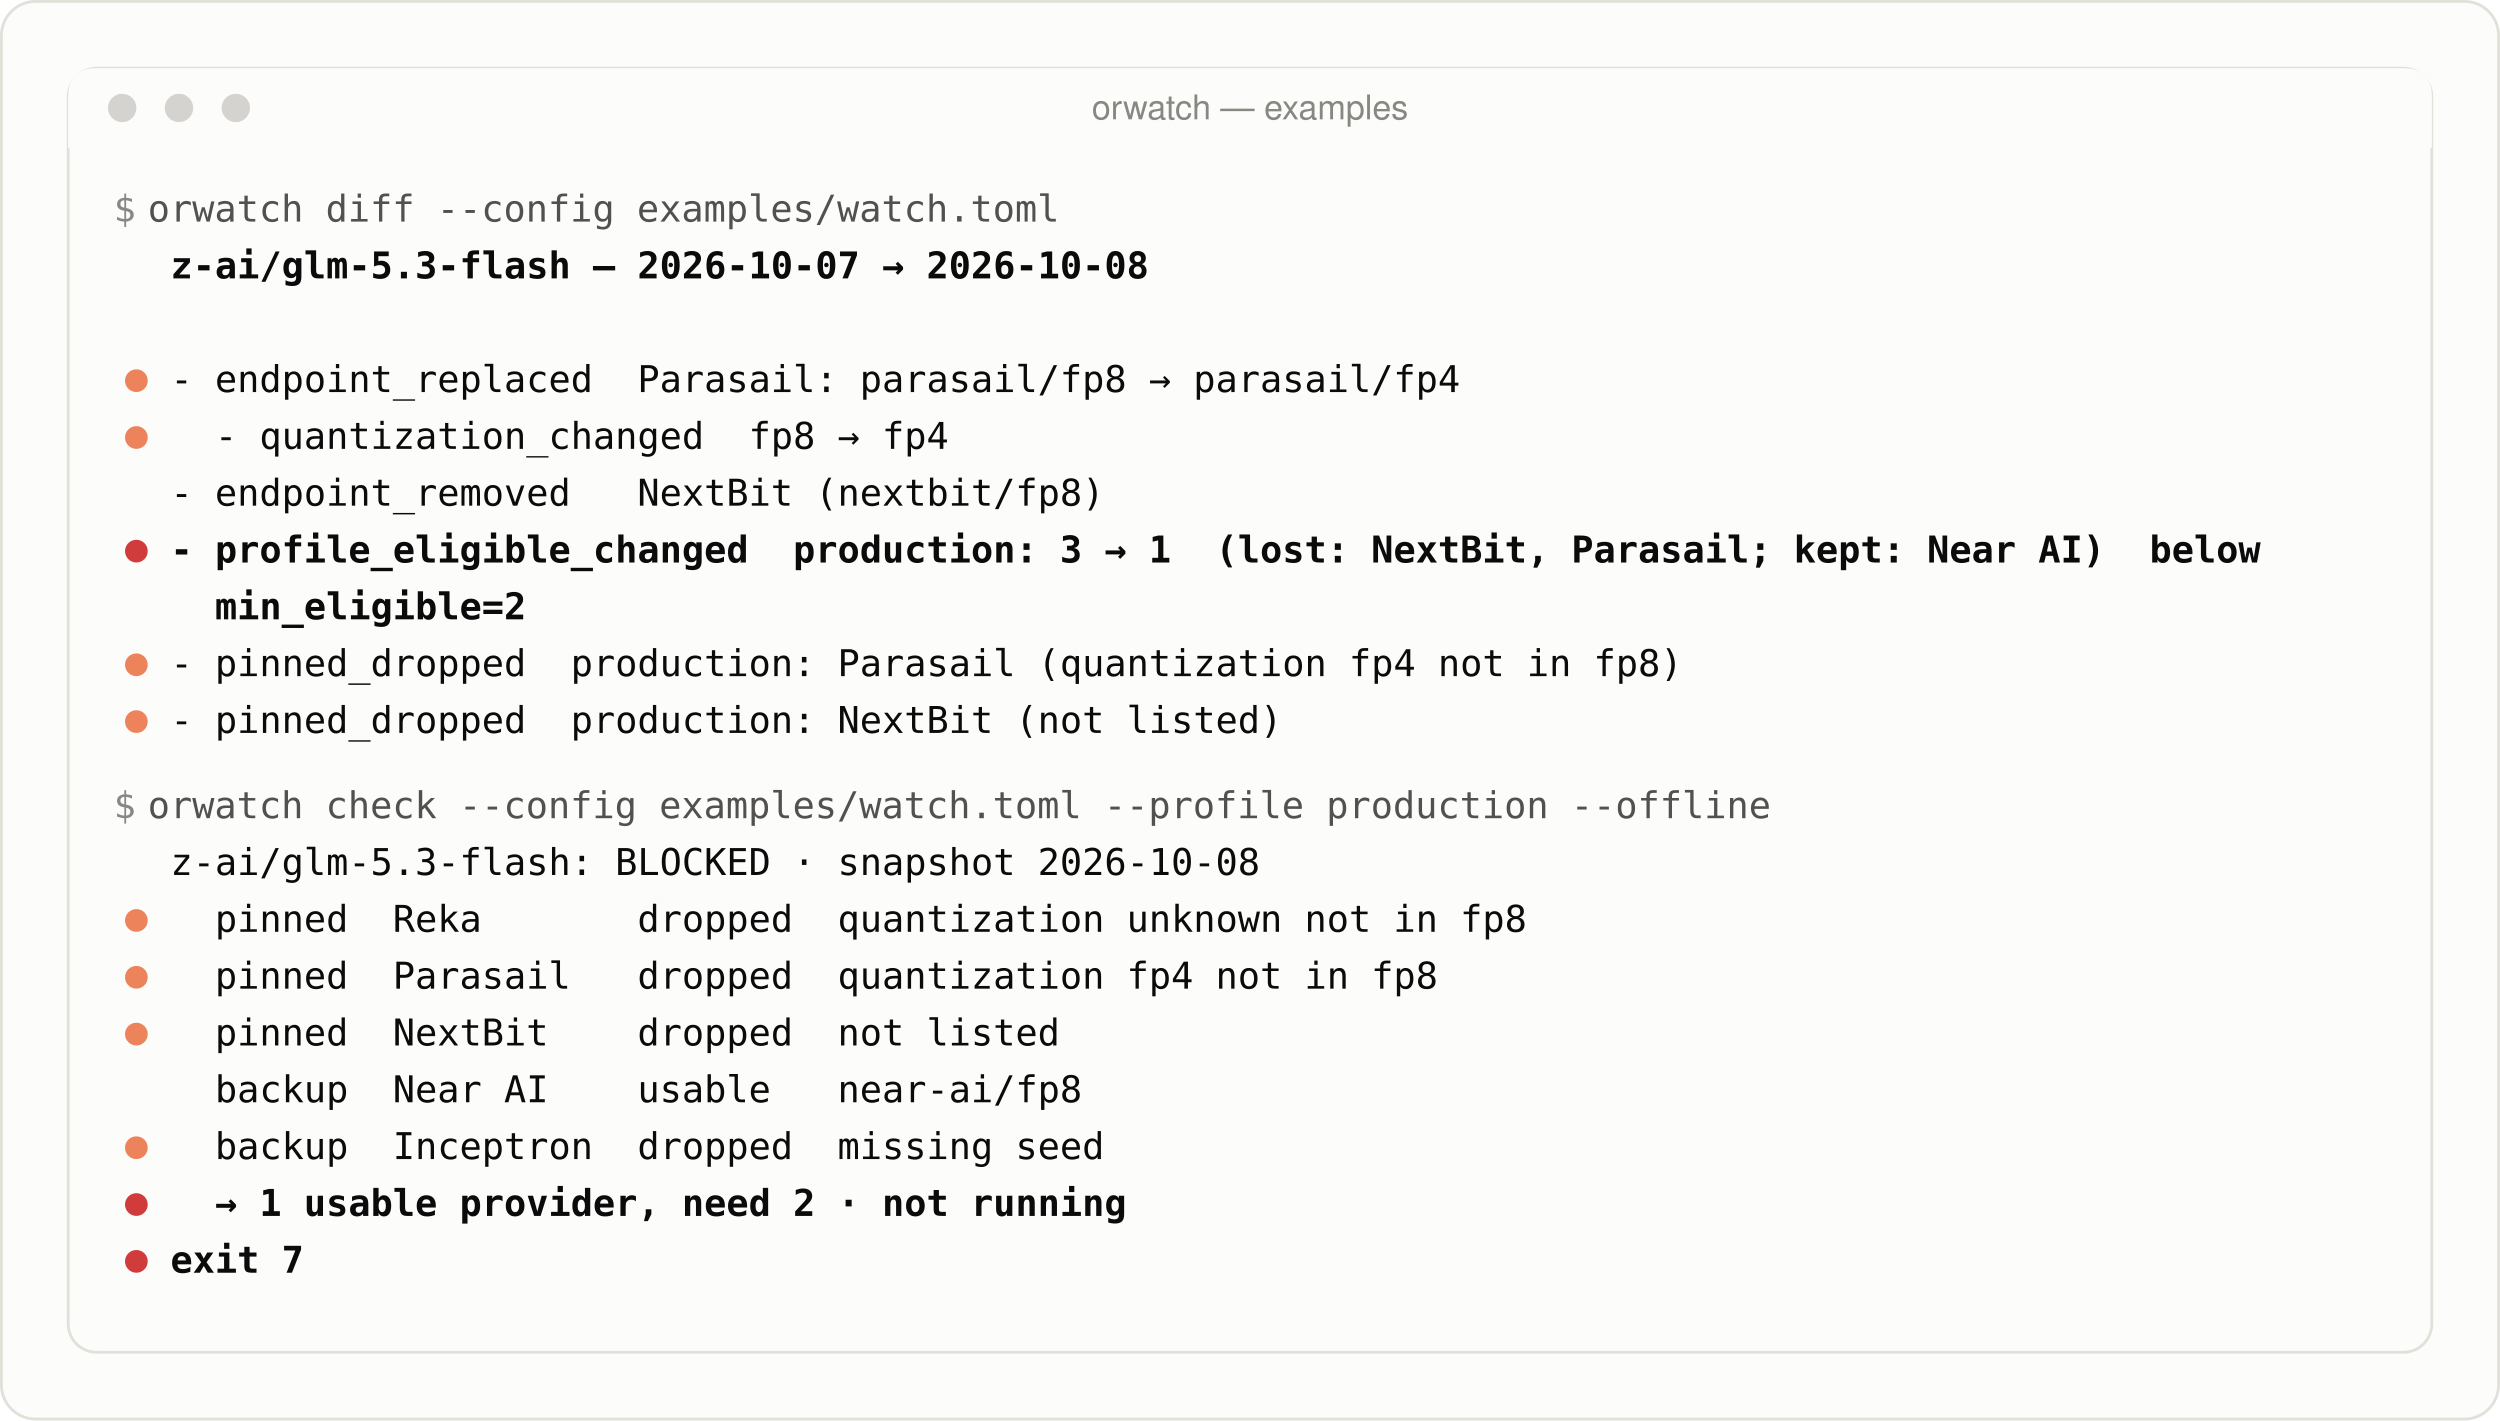
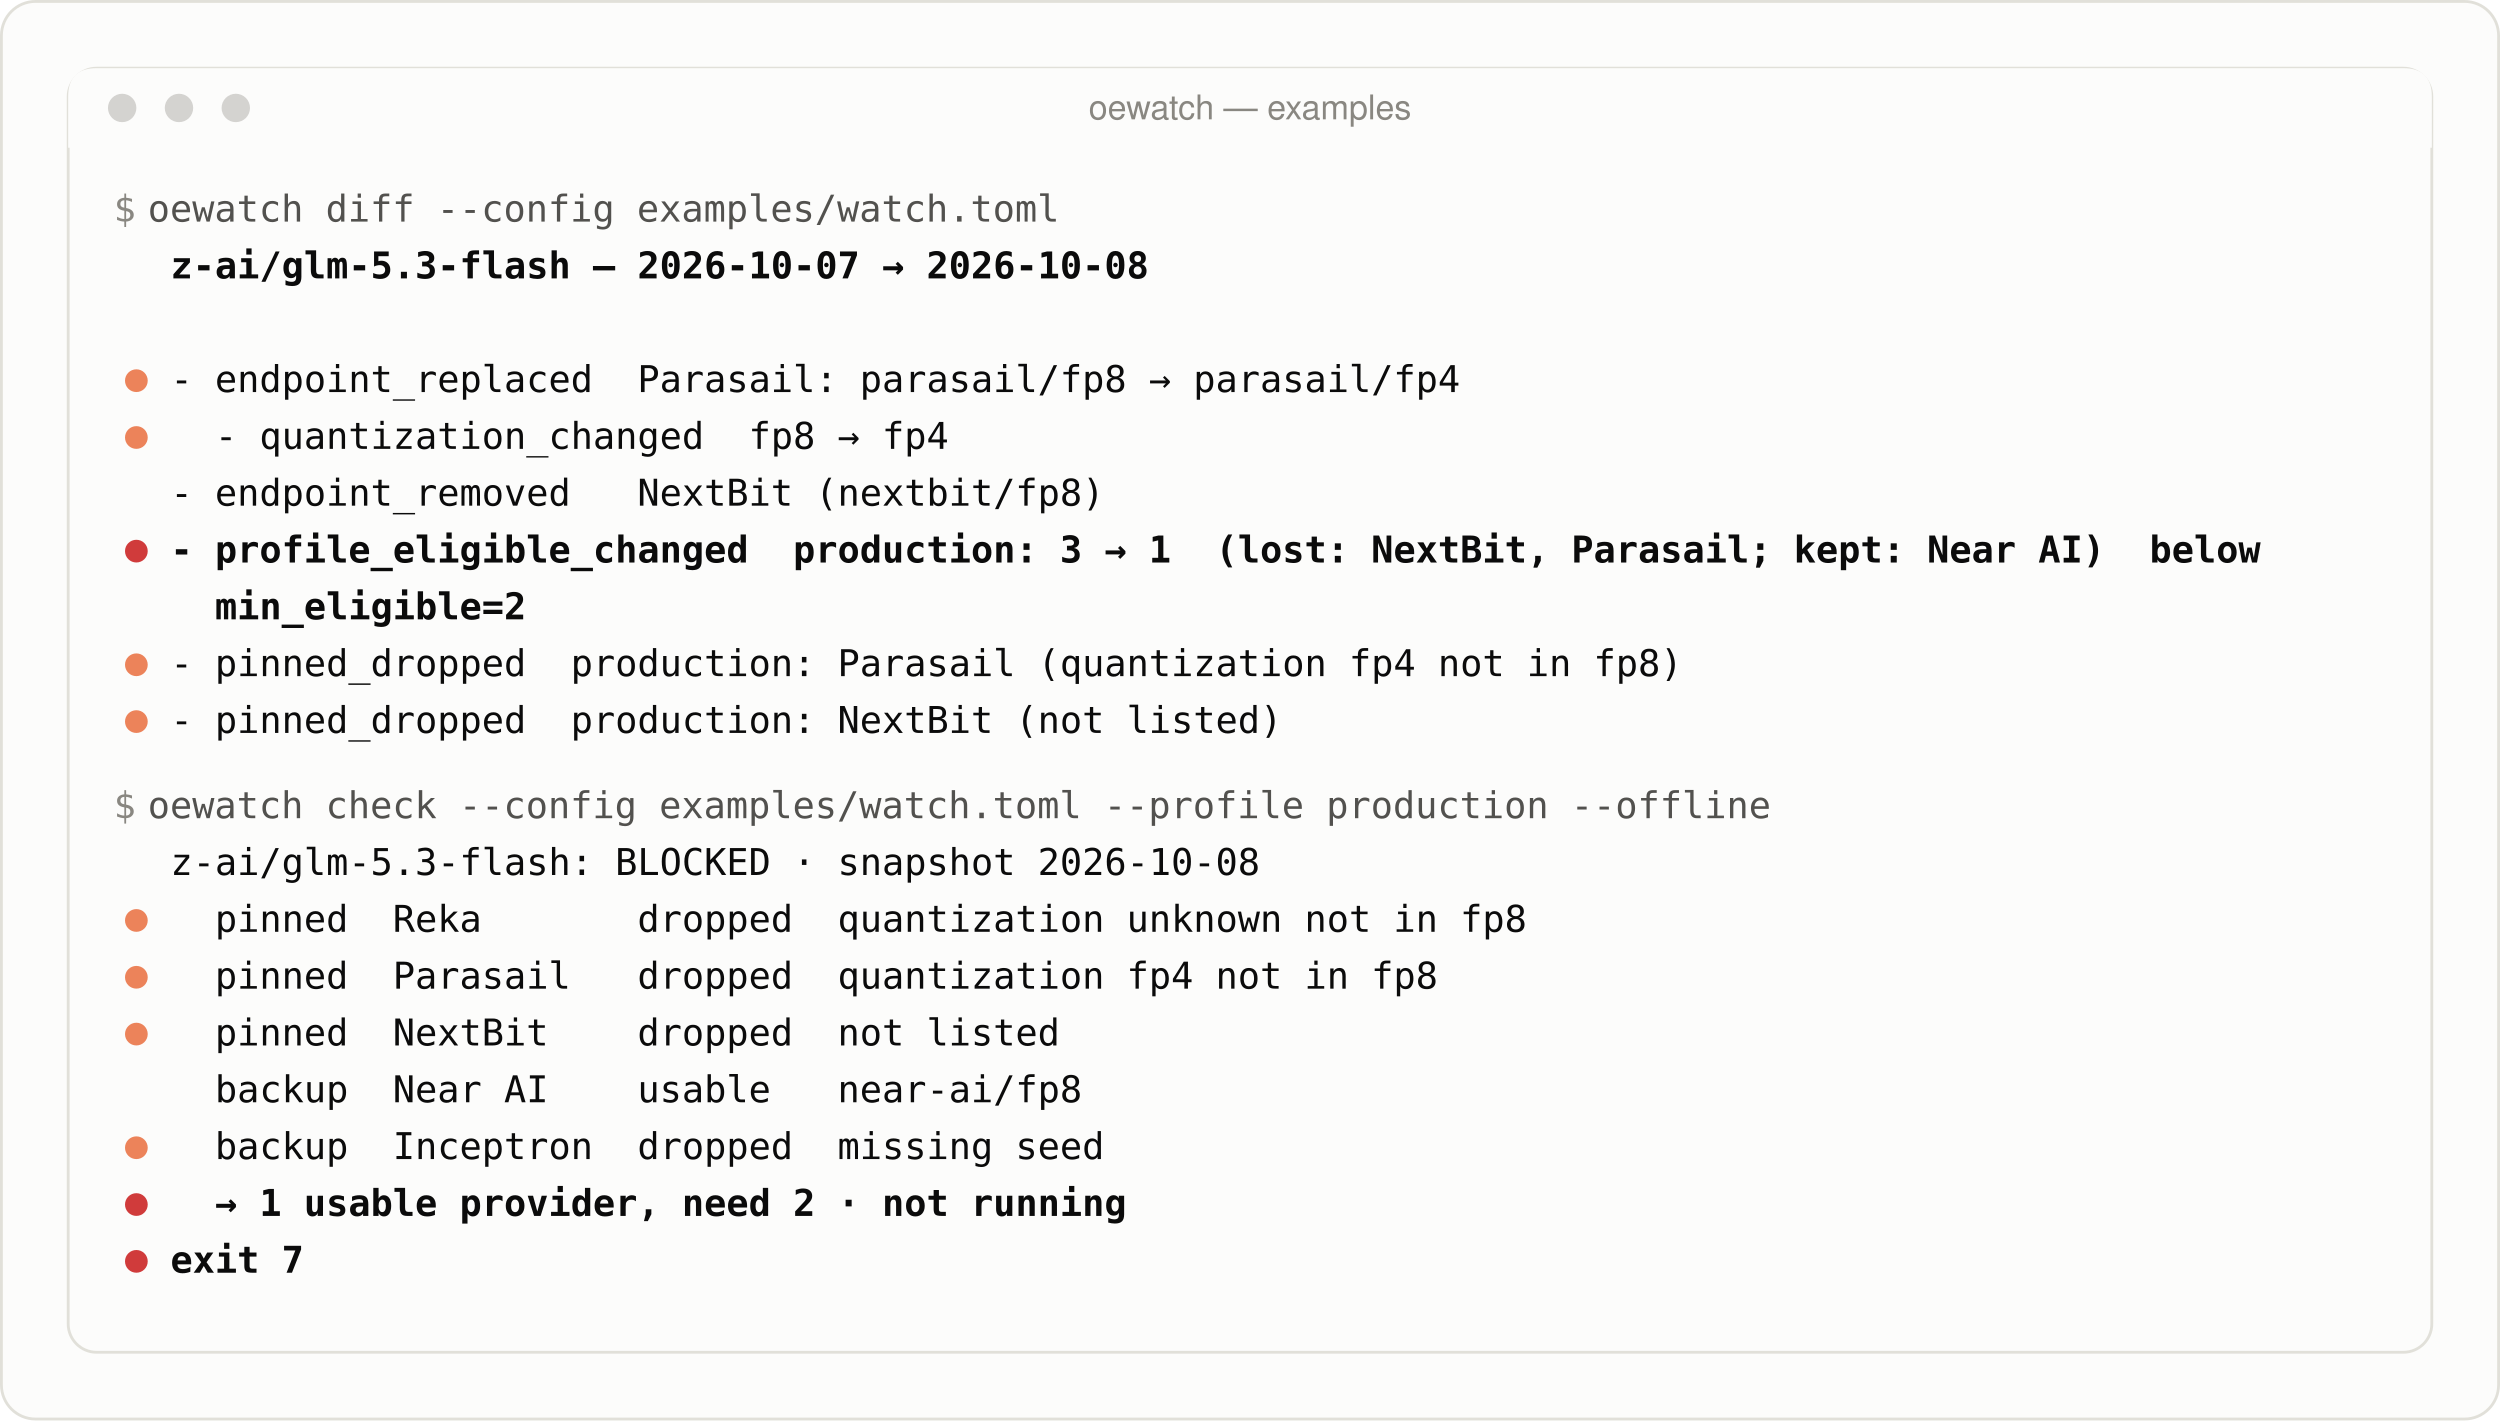
<svg xmlns="http://www.w3.org/2000/svg" width="880" height="500" viewBox="0 0 880 500" role="img" aria-labelledby="title desc">
  <rect x="0.5" y="0.5" width="879" height="499" rx="12" fill="#fcfcfb" stroke="#e1e0d9" />
  <rect x="24" y="24" width="832" height="452" rx="10" fill="#fcfcfb" stroke="#e1e0d9" />
  <path d="M 24 34 Q 24 24 34 24 H 846 Q 856 24 856 34 V 52 H 24 Z" fill="#fcfcfb" />
  <circle cx="43" cy="38" r="5" fill="#898781" fill-opacity="0.35" />
  <circle cx="63" cy="38" r="5" fill="#898781" fill-opacity="0.35" />
  <circle cx="83" cy="38" r="5" fill="#898781" fill-opacity="0.35" />
-   <text x="440" y="42" fill="#898781" font-family="system-ui, -apple-system, 'Segoe UI', Helvetica, Arial, sans-serif" font-size="12px" font-weight="400" text-anchor="middle">orwatch — examples</text>
+   <text x="440" y="42" fill="#898781" font-family="system-ui, -apple-system, 'Segoe UI', Helvetica, Arial, sans-serif" font-size="12px" font-weight="400" text-anchor="middle">oewatch — examples</text>
  <text x="40" y="78" fill="#898781" font-family="ui-monospace, SFMono-Regular, Menlo, Consolas, monospace" font-size="13px" font-weight="400" text-anchor="start">$</text>
-   <text x="52" y="78" fill="#52514e" font-family="ui-monospace, SFMono-Regular, Menlo, Consolas, monospace" font-size="13px" font-weight="400" text-anchor="start">orwatch diff --config examples/watch.toml</text>
+   <text x="52" y="78" fill="#52514e" font-family="ui-monospace, SFMono-Regular, Menlo, Consolas, monospace" font-size="13px" font-weight="400" text-anchor="start">oewatch diff --config examples/watch.toml</text>
  <text x="60" y="98" fill="#0b0b0b" font-family="ui-monospace, SFMono-Regular, Menlo, Consolas, monospace" font-size="13px" font-weight="600" text-anchor="start" xml:space="preserve">z-ai/glm-5.3-flash — 2026-10-07 → 2026-10-08</text>
  <text x="60" y="118" fill="#0b0b0b" font-family="ui-monospace, SFMono-Regular, Menlo, Consolas, monospace" font-size="13px" font-weight="400" text-anchor="start" xml:space="preserve" />
  <circle cx="48" cy="134" r="4" fill="#ec835a" />
  <text x="60" y="138" fill="#0b0b0b" font-family="ui-monospace, SFMono-Regular, Menlo, Consolas, monospace" font-size="13px" font-weight="400" text-anchor="start" xml:space="preserve">- endpoint_replaced  Parasail: parasail/fp8 → parasail/fp4</text>
  <circle cx="48" cy="154" r="4" fill="#ec835a" />
  <text x="60" y="158" fill="#0b0b0b" font-family="ui-monospace, SFMono-Regular, Menlo, Consolas, monospace" font-size="13px" font-weight="400" text-anchor="start" xml:space="preserve">  - quantization_changed  fp8 → fp4</text>
  <text x="60" y="178" fill="#0b0b0b" font-family="ui-monospace, SFMono-Regular, Menlo, Consolas, monospace" font-size="13px" font-weight="400" text-anchor="start" xml:space="preserve">- endpoint_removed   NextBit (nextbit/fp8)</text>
  <circle cx="48" cy="194" r="4" fill="#d03b3b" />
  <text x="60" y="198" fill="#0b0b0b" font-family="ui-monospace, SFMono-Regular, Menlo, Consolas, monospace" font-size="13px" font-weight="600" text-anchor="start" xml:space="preserve">- profile_eligible_changed  production: 3 → 1  (lost: NextBit, Parasail; kept: Near AI)  below</text>
  <text x="60" y="218" fill="#0b0b0b" font-family="ui-monospace, SFMono-Regular, Menlo, Consolas, monospace" font-size="13px" font-weight="600" text-anchor="start" xml:space="preserve">  min_eligible=2</text>
  <circle cx="48" cy="234" r="4" fill="#ec835a" />
  <text x="60" y="238" fill="#0b0b0b" font-family="ui-monospace, SFMono-Regular, Menlo, Consolas, monospace" font-size="13px" font-weight="400" text-anchor="start" xml:space="preserve">- pinned_dropped  production: Parasail (quantization fp4 not in fp8)</text>
  <circle cx="48" cy="254" r="4" fill="#ec835a" />
  <text x="60" y="258" fill="#0b0b0b" font-family="ui-monospace, SFMono-Regular, Menlo, Consolas, monospace" font-size="13px" font-weight="400" text-anchor="start" xml:space="preserve">- pinned_dropped  production: NextBit (not listed)</text>
  <text x="40" y="288" fill="#898781" font-family="ui-monospace, SFMono-Regular, Menlo, Consolas, monospace" font-size="13px" font-weight="400" text-anchor="start">$</text>
-   <text x="52" y="288" fill="#52514e" font-family="ui-monospace, SFMono-Regular, Menlo, Consolas, monospace" font-size="13px" font-weight="400" text-anchor="start">orwatch check --config examples/watch.toml --profile production --offline</text>
+   <text x="52" y="288" fill="#52514e" font-family="ui-monospace, SFMono-Regular, Menlo, Consolas, monospace" font-size="13px" font-weight="400" text-anchor="start">oewatch check --config examples/watch.toml --profile production --offline</text>
  <text x="60" y="308" fill="#0b0b0b" font-family="ui-monospace, SFMono-Regular, Menlo, Consolas, monospace" font-size="13px" font-weight="400" text-anchor="start" xml:space="preserve">z-ai/glm-5.3-flash: BLOCKED · snapshot 2026-10-08</text>
  <circle cx="48" cy="324" r="4" fill="#ec835a" />
  <text x="60" y="328" fill="#0b0b0b" font-family="ui-monospace, SFMono-Regular, Menlo, Consolas, monospace" font-size="13px" font-weight="400" text-anchor="start" xml:space="preserve">  pinned  Reka       dropped  quantization unknown not in fp8</text>
  <circle cx="48" cy="344" r="4" fill="#ec835a" />
  <text x="60" y="348" fill="#0b0b0b" font-family="ui-monospace, SFMono-Regular, Menlo, Consolas, monospace" font-size="13px" font-weight="400" text-anchor="start" xml:space="preserve">  pinned  Parasail   dropped  quantization fp4 not in fp8</text>
  <circle cx="48" cy="364" r="4" fill="#ec835a" />
  <text x="60" y="368" fill="#0b0b0b" font-family="ui-monospace, SFMono-Regular, Menlo, Consolas, monospace" font-size="13px" font-weight="400" text-anchor="start" xml:space="preserve">  pinned  NextBit    dropped  not listed</text>
  <text x="60" y="388" fill="#0b0b0b" font-family="ui-monospace, SFMono-Regular, Menlo, Consolas, monospace" font-size="13px" font-weight="400" text-anchor="start" xml:space="preserve">  backup  Near AI    usable   near-ai/fp8</text>
  <circle cx="48" cy="404" r="4" fill="#ec835a" />
  <text x="60" y="408" fill="#0b0b0b" font-family="ui-monospace, SFMono-Regular, Menlo, Consolas, monospace" font-size="13px" font-weight="400" text-anchor="start" xml:space="preserve">  backup  Inceptron  dropped  missing seed</text>
  <circle cx="48" cy="424" r="4" fill="#d03b3b" />
  <text x="60" y="428" fill="#0b0b0b" font-family="ui-monospace, SFMono-Regular, Menlo, Consolas, monospace" font-size="13px" font-weight="600" text-anchor="start" xml:space="preserve">  → 1 usable provider, need 2 · not running</text>
  <circle cx="48" cy="444" r="4" fill="#d03b3b" />
  <text x="60" y="448" fill="#0b0b0b" font-family="ui-monospace, SFMono-Regular, Menlo, Consolas, monospace" font-size="13px" font-weight="600" text-anchor="start" xml:space="preserve">exit 7</text>
</svg>
